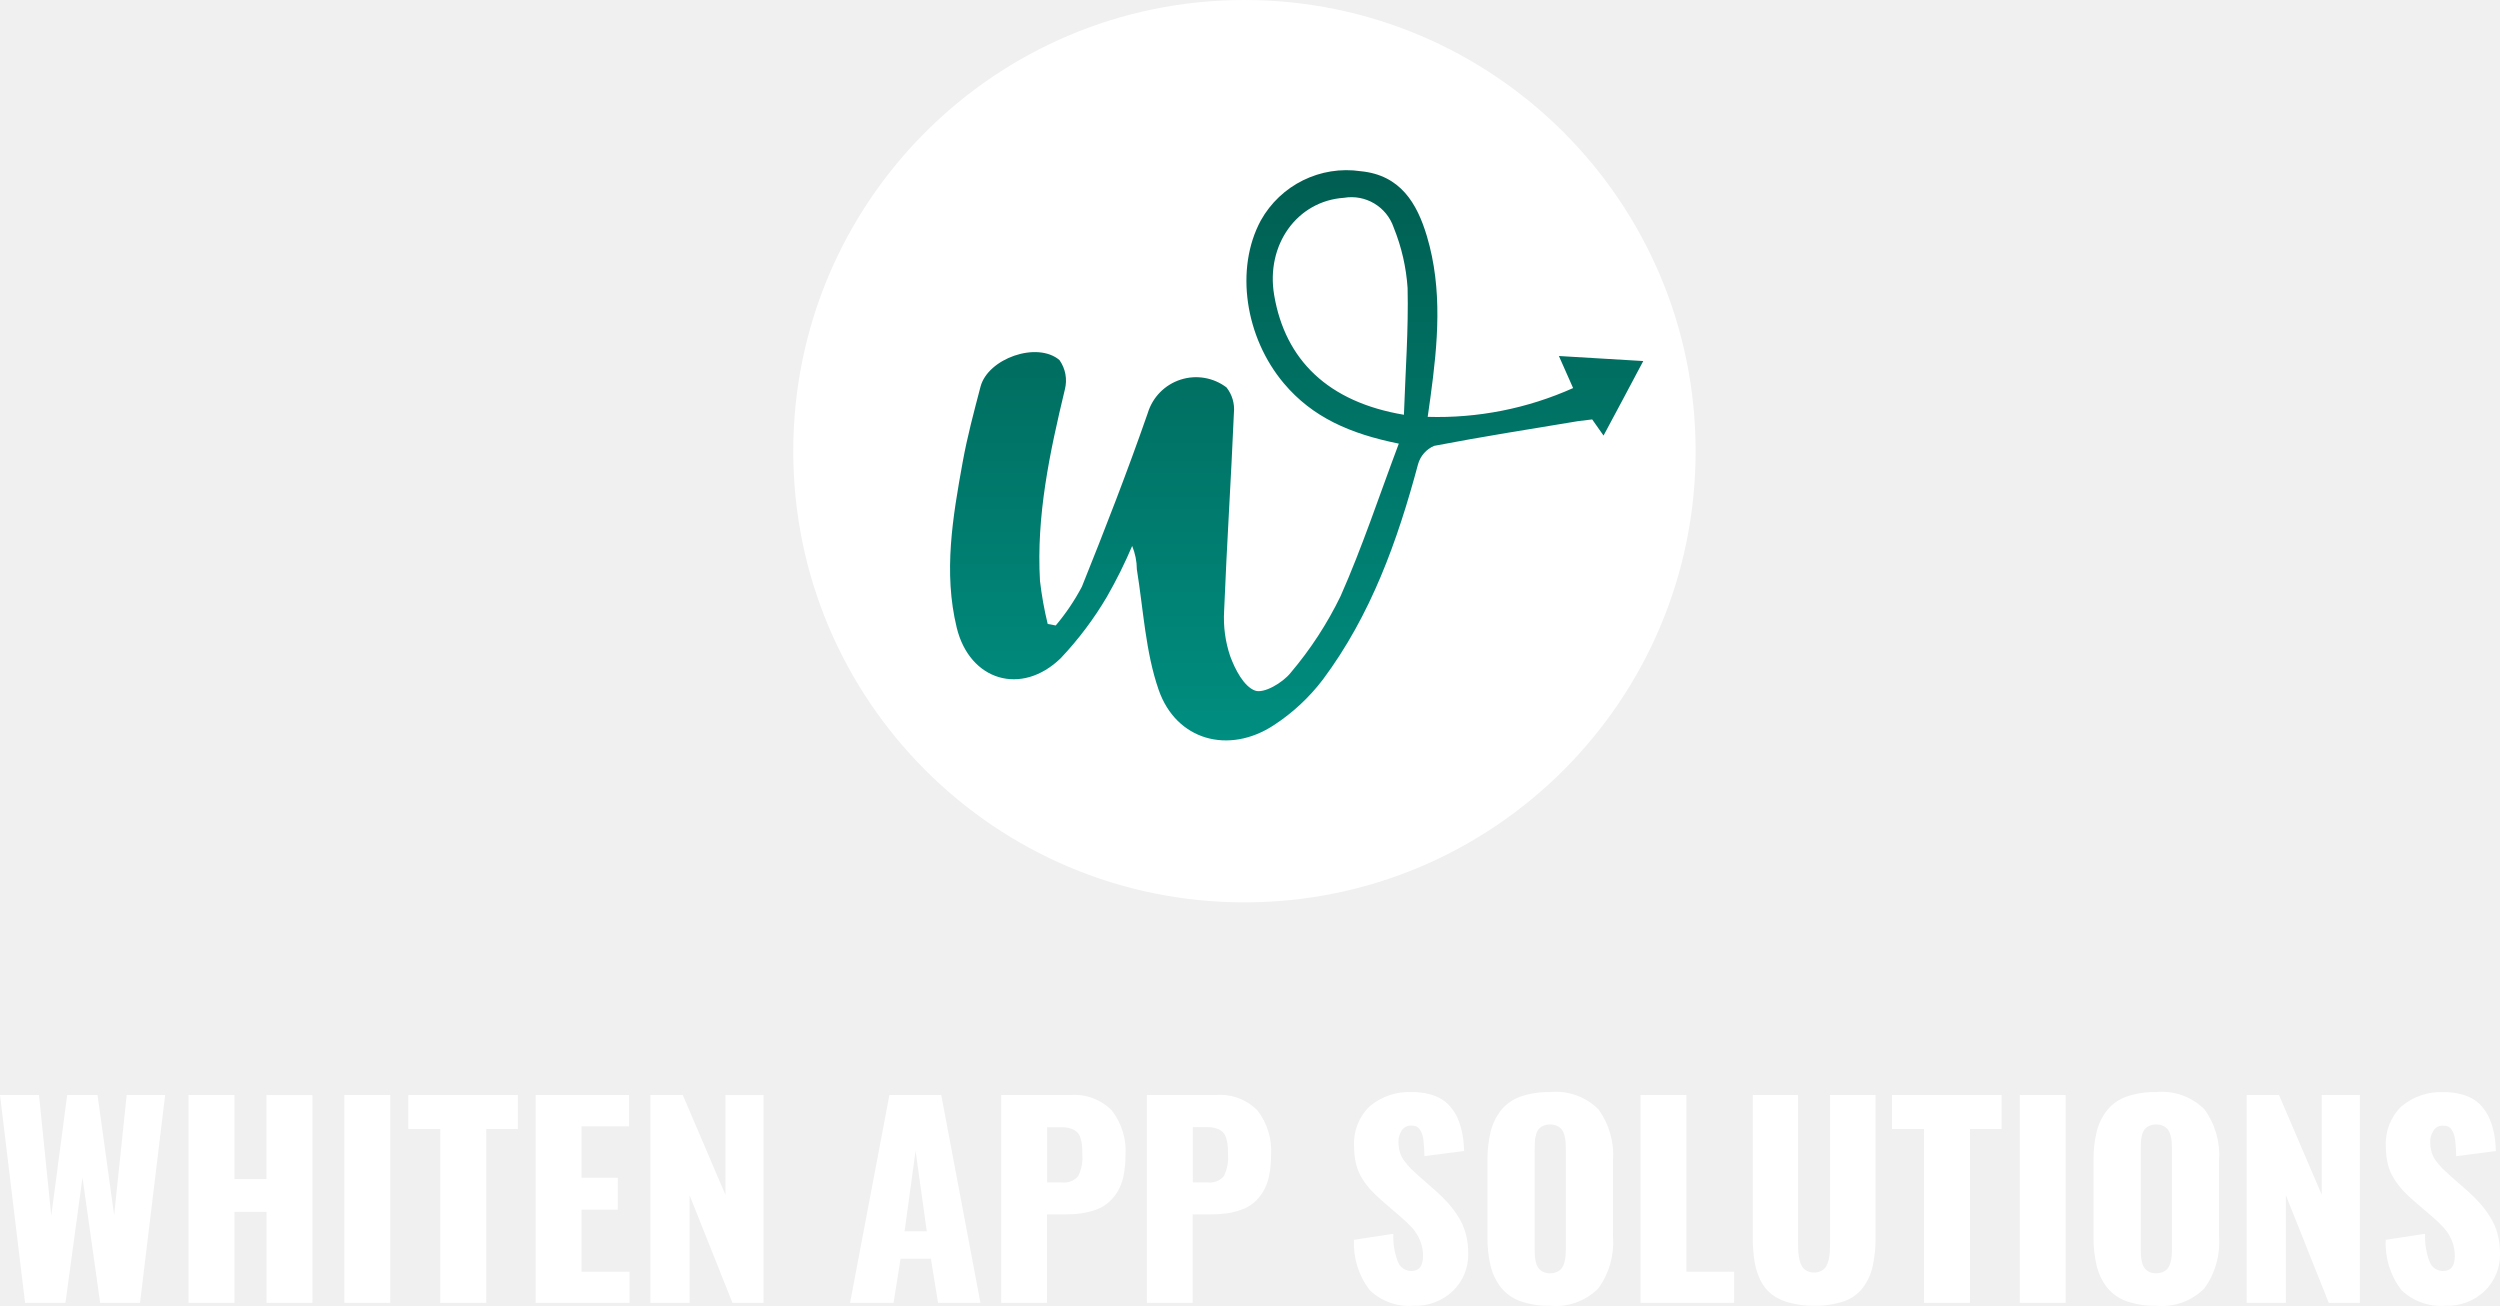
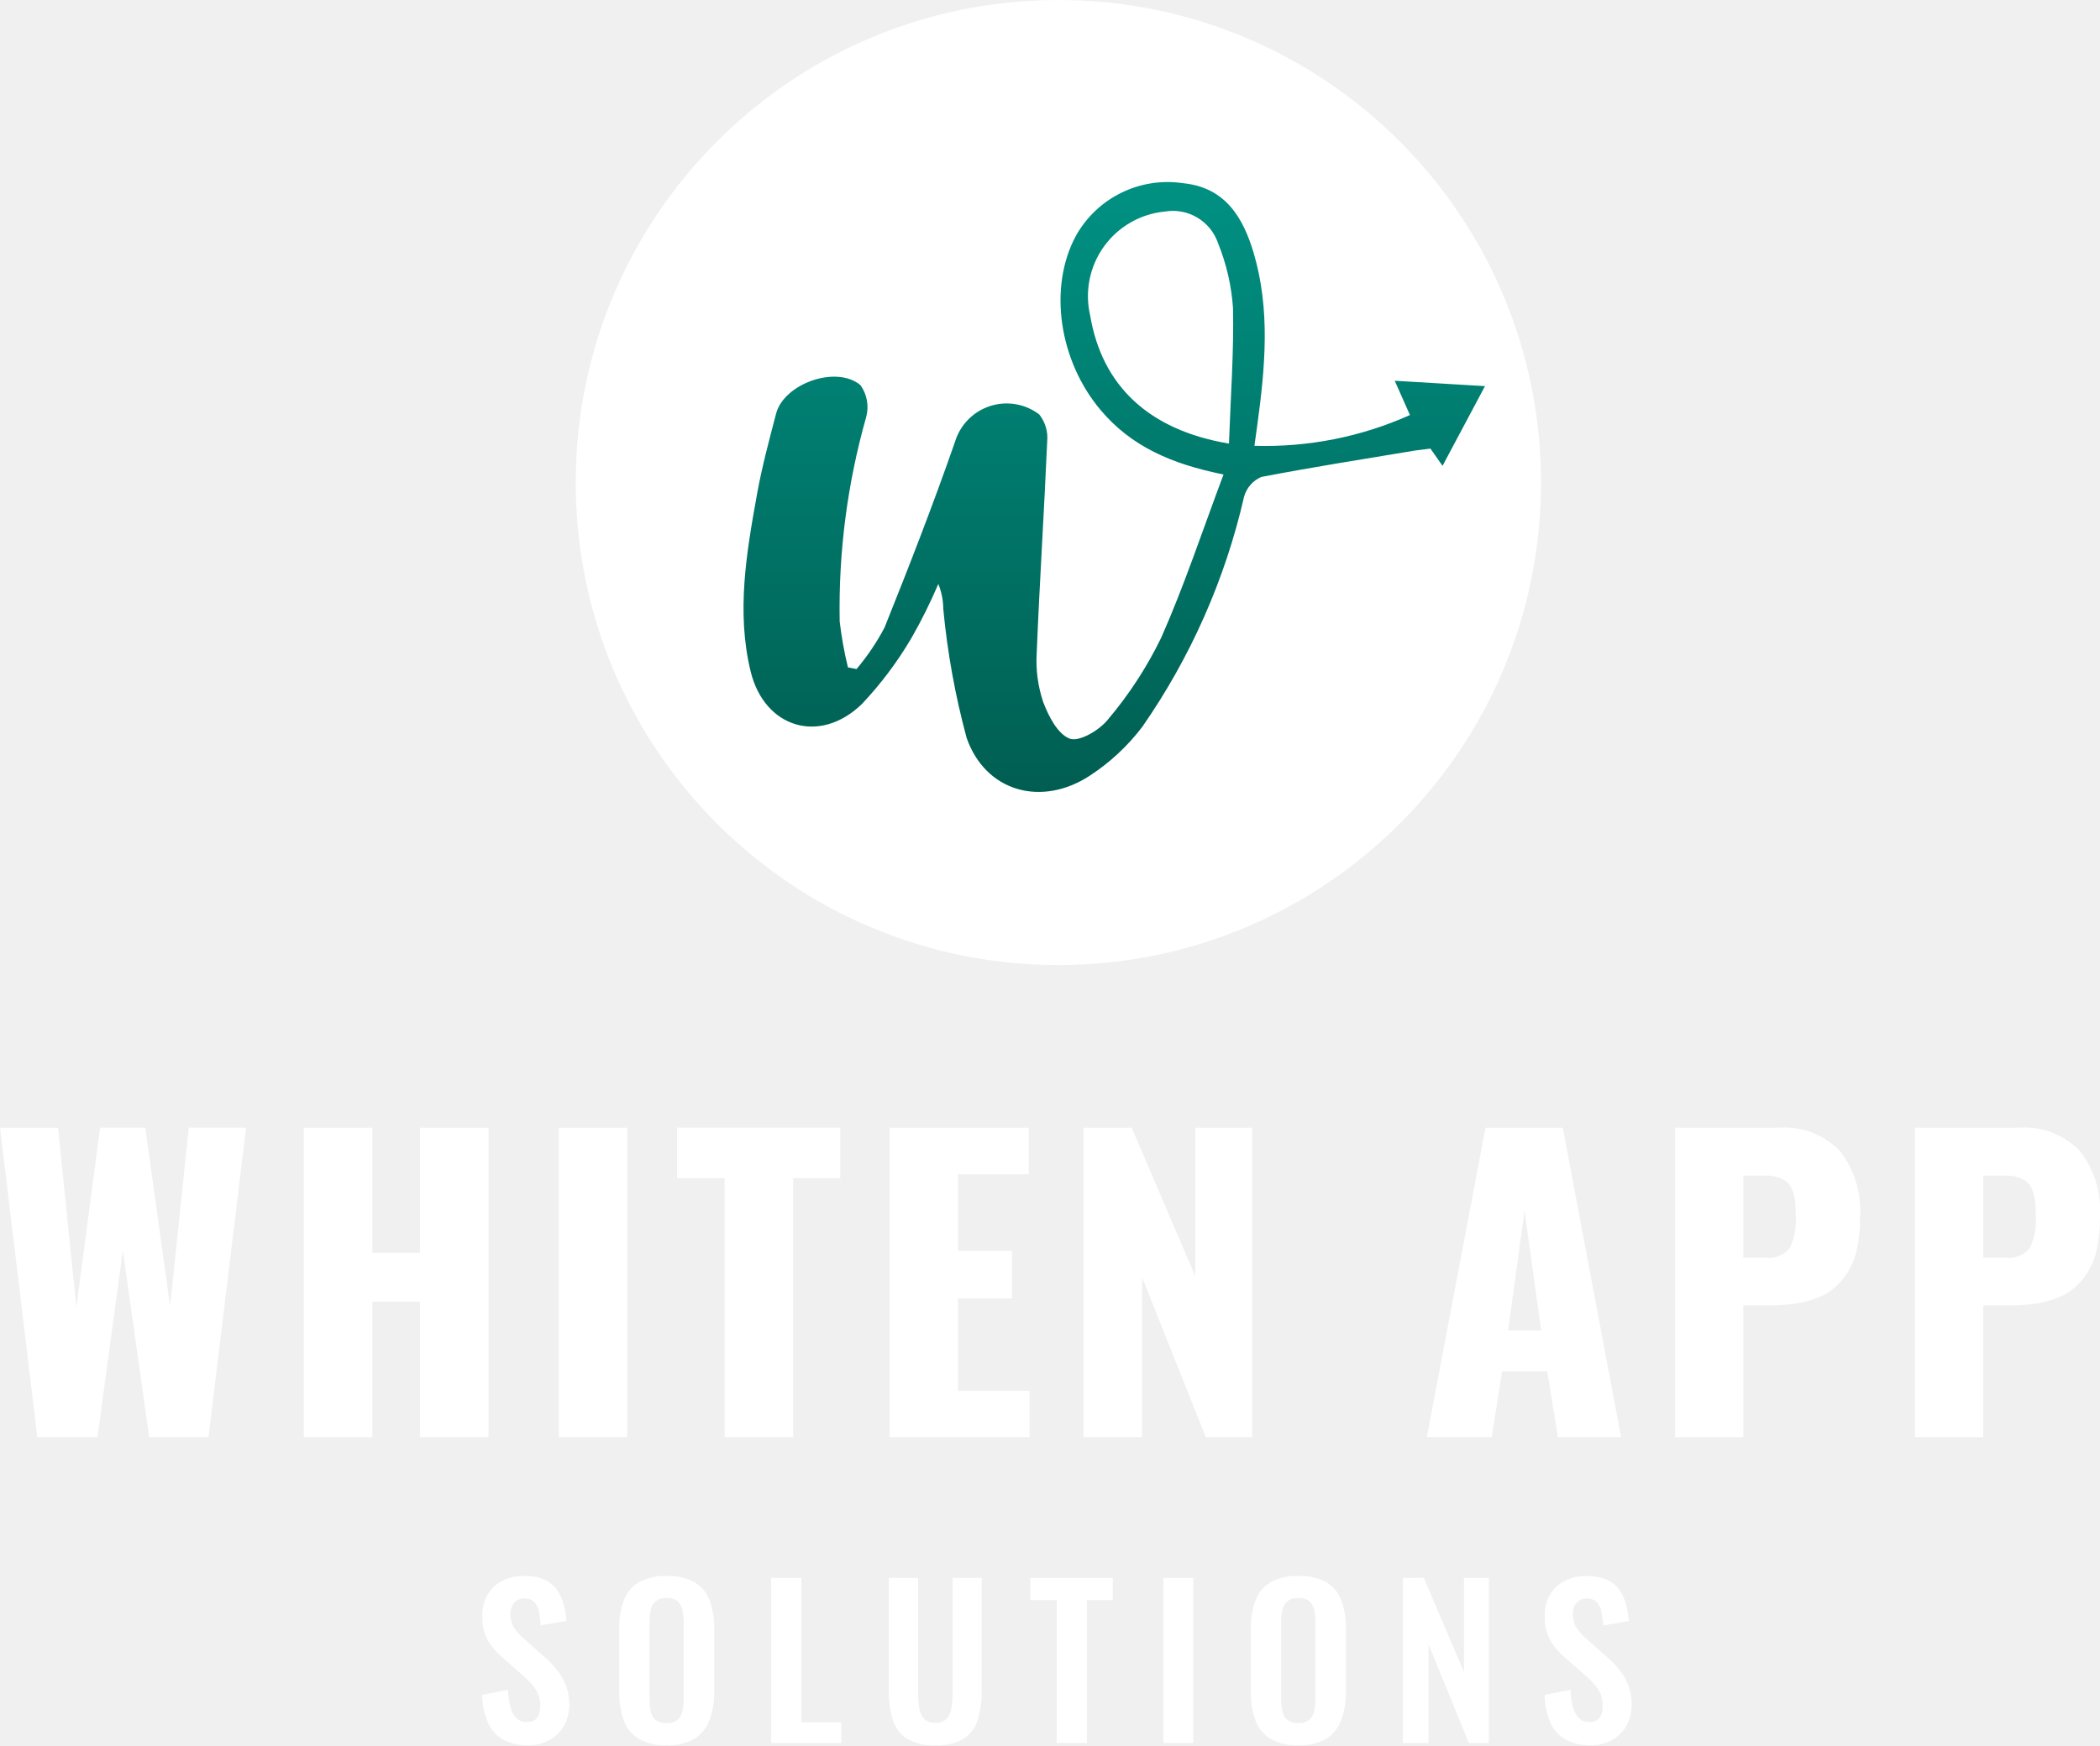
- <svg xmlns="http://www.w3.org/2000/svg" width="165.542" height="86.463" viewBox="0 0 165.542 86.463">
+ <svg xmlns="http://www.w3.org/2000/svg" width="112.626" height="93.621" viewBox="0 0 112.626 93.621">
  <defs>
    <linearGradient id="linear-gradient" x1="0.5" x2="0.5" y2="1" gradientUnits="objectBoundingBox">
-       <stop offset="0" stop-color="#005e51" />
-       <stop offset="1" stop-color="#008e80" />
+       <stop offset="0" stop-color="#009183" />
+       <stop offset="1" stop-color="#005e51" />
    </linearGradient>
  </defs>
-   <g id="Footer_logo" data-name="Footer logo" transform="translate(550.527 2419.1)">
-     <circle id="Ellipse_783" data-name="Ellipse 783" cx="29.876" cy="29.876" r="29.876" transform="translate(-498 -2419.1)" fill="#fff" />
-     <path id="Path_29006" data-name="Path 29006" d="M9624.141,7627.964l-5.586-.333c.377.849.645,1.452.941,2.123a21.931,21.931,0,0,1-9.629,1.906c.08-.567.133-.932.183-1.3.487-3.566.813-7.143-.235-10.658-.654-2.191-1.758-4.048-4.375-4.307a6.5,6.5,0,0,0-6.627,3.266c-1.721,3.193-1.039,7.734,1.531,10.782,1.885,2.236,4.364,3.336,7.61,3.99-1.311,3.487-2.421,6.864-3.856,10.1a24.17,24.17,0,0,1-3.307,5.075c-.522.656-1.768,1.392-2.354,1.179-.743-.271-1.325-1.4-1.65-2.284a7.917,7.917,0,0,1-.4-3c.176-4.373.462-8.741.648-13.113a2.332,2.332,0,0,0-.492-1.68,3.341,3.341,0,0,0-5.213,1.7c-1.348,3.873-2.834,7.7-4.363,11.5a14.423,14.423,0,0,1-1.729,2.564l-.533-.1a23.288,23.288,0,0,1-.511-2.853c-.249-4.322.645-8.5,1.646-12.669a2.349,2.349,0,0,0-.358-1.954c-1.488-1.256-4.739-.1-5.226,1.765-.432,1.652-.877,3.308-1.18,4.986-.658,3.633-1.288,7.3-.395,10.971.855,3.513,4.285,4.544,6.885,2.022a22.706,22.706,0,0,0,3.061-4.071,31.822,31.822,0,0,0,1.671-3.362,4.16,4.16,0,0,1,.31,1.547c.434,2.671.568,5.454,1.443,7.977,1.163,3.352,4.638,4.3,7.624,2.345a13,13,0,0,0,3.255-3.028c3.176-4.261,4.939-9.176,6.3-14.262a1.872,1.872,0,0,1,1.063-1.208c3.169-.607,6.358-1.111,9.543-1.638h0l.923-.112c.23.328.473.67.752,1.069C9622.4,7631.247,9623.209,7629.719,9624.141,7627.964Zm-15.848,3.558c-5-.839-7.865-3.612-8.593-7.927-.563-3.345,1.534-6.229,4.614-6.439a2.955,2.955,0,0,1,3.3,1.964,12.941,12.941,0,0,1,.922,4.009C9608.6,7625.877,9608.393,7628.633,9608.293,7631.521Z" transform="translate(-10065.856 -10023.157)" fill="url(#linear-gradient)" />
-     <path id="Path_29012" data-name="Path 29012" d="M2.133,0,.473-13.763H3.055l.813,7.994,1.054-7.994H6.931l1.1,7.952.83-7.952h2.548L9.745,0H7.105L5.935-8.3,4.806,0ZM12.958,0V-13.763H16V-8.2h2.117v-5.562h3.046V0H18.121V-6.026H16V0ZM23.275,0V-13.763h3.038V0Zm6.35,0V-11.513H27.509v-2.25h7.255v2.25H32.672V0Zm6.317,0V-13.763h6.184v2.075H38.98v3.4h2.4v2.117h-2.4v4.109H42.16V0Zm7.6,0V-13.763h2.142L48.51-7.155v-6.607h2.523V0H48.975L46.136-7.122V0ZM60.372-4.74h1.469L61.1-10.069ZM56.761,0l2.606-13.763H62.8L65.394,0H62.588l-.473-2.922H60.106L59.641,0ZM69.81-7.977h.971A1.209,1.209,0,0,0,71.872-8.4a2.764,2.764,0,0,0,.27-1.424q0-.357-.021-.6a2.265,2.265,0,0,0-.1-.49A.954.954,0,0,0,71.8-11.3a1.063,1.063,0,0,0-.4-.237,1.871,1.871,0,0,0-.623-.091H69.81ZM66.771,0V-13.763h4.59a3.46,3.46,0,0,1,2.731,1.021A4.348,4.348,0,0,1,75-9.77a6.393,6.393,0,0,1-.137,1.386,3.289,3.289,0,0,1-.4,1.038,3.06,3.06,0,0,1-.614.718,2.6,2.6,0,0,1-.813.461,4.924,4.924,0,0,1-.95.237A7.51,7.51,0,0,1,71-5.86h-1.2V0ZM79.455-7.977h.971A1.209,1.209,0,0,0,81.518-8.4a2.764,2.764,0,0,0,.27-1.424q0-.357-.021-.6a2.265,2.265,0,0,0-.1-.49.954.954,0,0,0-.224-.394,1.063,1.063,0,0,0-.4-.237,1.871,1.871,0,0,0-.623-.091h-.963ZM76.417,0V-13.763h4.59a3.46,3.46,0,0,1,2.731,1.021,4.348,4.348,0,0,1,.9,2.972,6.393,6.393,0,0,1-.137,1.386,3.289,3.289,0,0,1-.4,1.038,3.06,3.06,0,0,1-.614.718,2.6,2.6,0,0,1-.813.461,4.924,4.924,0,0,1-.95.237,7.51,7.51,0,0,1-1.075.071h-1.2V0ZM94.081.191A3.777,3.777,0,0,1,91.163-.851,5.067,5.067,0,0,1,90.13-4.175l2.606-.4a4.567,4.567,0,0,0,.311,1.88.944.944,0,0,0,.884.585q.772,0,.772-1a2.6,2.6,0,0,0-.2-1.025,2.966,2.966,0,0,0-.49-.8,8.158,8.158,0,0,0-.813-.78l-1.22-1.054a9.2,9.2,0,0,1-.73-.7,5.374,5.374,0,0,1-.569-.751,3.248,3.248,0,0,1-.411-.967,4.824,4.824,0,0,1-.133-1.17,3.411,3.411,0,0,1,1.029-2.656,4.062,4.062,0,0,1,2.822-.946,4.366,4.366,0,0,1,1.116.133,3.07,3.07,0,0,1,.847.349,2.4,2.4,0,0,1,.606.544,3.31,3.31,0,0,1,.415.656,4.119,4.119,0,0,1,.257.739,5.582,5.582,0,0,1,.141.751q.037.34.054.73l-2.631.34q-.008-.349-.021-.577t-.046-.486a1.958,1.958,0,0,0-.091-.415,1.3,1.3,0,0,0-.154-.295.53.53,0,0,0-.241-.2.831.831,0,0,0-.344-.05.7.7,0,0,0-.61.336,1.325,1.325,0,0,0-.212.735,2.474,2.474,0,0,0,.1.71,1.851,1.851,0,0,0,.332.618,5.452,5.452,0,0,0,.386.448q.149.149.5.465l1.17,1.029a10.184,10.184,0,0,1,.83.826,6.851,6.851,0,0,1,.664.9,4.03,4.03,0,0,1,.477,1.1,4.953,4.953,0,0,1,.162,1.291,3.337,3.337,0,0,1-1,2.478A3.56,3.56,0,0,1,94.081.191Zm9.031,0a5.591,5.591,0,0,1-1.955-.3,2.893,2.893,0,0,1-1.287-.9,3.777,3.777,0,0,1-.689-1.415A7.675,7.675,0,0,1,98.97-4.35V-9.43a7.663,7.663,0,0,1,.212-1.922,3.74,3.74,0,0,1,.689-1.407,2.878,2.878,0,0,1,1.287-.9,5.662,5.662,0,0,1,1.955-.3,3.985,3.985,0,0,1,3.2,1.141,5.117,5.117,0,0,1,.967,3.383v5.08a5.152,5.152,0,0,1-.967,3.391A3.969,3.969,0,0,1,103.112.191Zm-.473-2.25a1.047,1.047,0,0,0,.473.1,1.085,1.085,0,0,0,.473-.1.807.807,0,0,0,.307-.241,1.112,1.112,0,0,0,.17-.378,2.468,2.468,0,0,0,.079-.436q.017-.2.017-.486v-6.6q0-.274-.017-.477a2.383,2.383,0,0,0-.079-.432,1.065,1.065,0,0,0-.17-.369.827.827,0,0,0-.307-.237,1.085,1.085,0,0,0-.473-.1,1.058,1.058,0,0,0-.469.1.856.856,0,0,0-.3.232.975.975,0,0,0-.166.374,2.492,2.492,0,0,0-.071.427q-.012.191-.012.481v6.6q0,.291.012.486a2.491,2.491,0,0,0,.071.432,1.017,1.017,0,0,0,.166.378A.881.881,0,0,0,102.639-2.059ZM109.105,0V-13.763h3.038v11.7H115.3V0Zm11.5.191a6.151,6.151,0,0,1-1.639-.2A3.338,3.338,0,0,1,117.8-.556a2.666,2.666,0,0,1-.747-.926,4.409,4.409,0,0,1-.4-1.253,9.66,9.66,0,0,1-.116-1.6v-9.43h3v9.878q0,.324.017.552a3.19,3.19,0,0,0,.079.494,1.418,1.418,0,0,0,.17.436.836.836,0,0,0,.311.282.992.992,0,0,0,.486.112.968.968,0,0,0,.481-.112.844.844,0,0,0,.307-.282,1.418,1.418,0,0,0,.17-.436,3.187,3.187,0,0,0,.079-.5q.017-.232.017-.548v-9.878h3.013v9.43a8.4,8.4,0,0,1-.2,1.951,3.724,3.724,0,0,1-.652,1.4,2.665,2.665,0,0,1-1.253.884A5.863,5.863,0,0,1,120.6.191ZM127.874,0V-11.513h-2.117v-2.25h7.255v2.25H130.92V0Zm6.342,0V-13.763h3.038V0Zm9.031.191a5.591,5.591,0,0,1-1.955-.3,2.893,2.893,0,0,1-1.287-.9,3.777,3.777,0,0,1-.689-1.415A7.675,7.675,0,0,1,139.1-4.35V-9.43a7.663,7.663,0,0,1,.212-1.922,3.74,3.74,0,0,1,.689-1.407,2.878,2.878,0,0,1,1.287-.9,5.662,5.662,0,0,1,1.955-.3,3.985,3.985,0,0,1,3.2,1.141,5.117,5.117,0,0,1,.967,3.383v5.08a5.152,5.152,0,0,1-.967,3.391A3.969,3.969,0,0,1,143.247.191Zm-.473-2.25a1.047,1.047,0,0,0,.473.1,1.085,1.085,0,0,0,.473-.1.807.807,0,0,0,.307-.241,1.112,1.112,0,0,0,.17-.378,2.467,2.467,0,0,0,.079-.436q.017-.2.017-.486v-6.6q0-.274-.017-.477a2.382,2.382,0,0,0-.079-.432,1.065,1.065,0,0,0-.17-.369.827.827,0,0,0-.307-.237,1.085,1.085,0,0,0-.473-.1,1.058,1.058,0,0,0-.469.1.856.856,0,0,0-.3.232.975.975,0,0,0-.166.374,2.491,2.491,0,0,0-.071.427q-.012.191-.012.481v6.6q0,.291.012.486a2.49,2.49,0,0,0,.071.432,1.017,1.017,0,0,0,.166.378A.881.881,0,0,0,142.773-2.059ZM149.24,0V-13.763h2.142l2.831,6.607v-6.607h2.523V0h-2.059l-2.839-7.122V0ZM162.4.191a3.777,3.777,0,0,1-2.918-1.042,5.067,5.067,0,0,1-1.033-3.324l2.606-.4a4.567,4.567,0,0,0,.311,1.88.944.944,0,0,0,.884.585q.772,0,.772-1a2.6,2.6,0,0,0-.2-1.025,2.966,2.966,0,0,0-.49-.8,8.158,8.158,0,0,0-.813-.78L160.3-6.765a9.2,9.2,0,0,1-.73-.7,5.374,5.374,0,0,1-.569-.751,3.249,3.249,0,0,1-.411-.967,4.824,4.824,0,0,1-.133-1.17,3.411,3.411,0,0,1,1.029-2.656,4.062,4.062,0,0,1,2.822-.946,4.366,4.366,0,0,1,1.116.133,3.07,3.07,0,0,1,.847.349,2.4,2.4,0,0,1,.606.544,3.309,3.309,0,0,1,.415.656,4.119,4.119,0,0,1,.257.739,5.584,5.584,0,0,1,.141.751q.037.34.054.73l-2.631.34q-.008-.349-.021-.577t-.046-.486a1.958,1.958,0,0,0-.091-.415,1.3,1.3,0,0,0-.154-.295.53.53,0,0,0-.241-.2.831.831,0,0,0-.344-.05.7.7,0,0,0-.61.336,1.325,1.325,0,0,0-.212.735,2.474,2.474,0,0,0,.1.71,1.851,1.851,0,0,0,.332.618,5.452,5.452,0,0,0,.386.448q.149.149.5.465l1.17,1.029a10.183,10.183,0,0,1,.83.826,6.85,6.85,0,0,1,.664.9,4.03,4.03,0,0,1,.477,1.1,4.953,4.953,0,0,1,.162,1.291,3.337,3.337,0,0,1-1,2.478A3.56,3.56,0,0,1,162.4.191Z" transform="translate(-551 -2332.828)" fill="#fff" />
+   <g id="Footer_logo" data-name="Footer logo" transform="translate(888.849 2296.091)">
+     <path id="Path_29283" data-name="Path 29283" d="M2.42,4.461l-2-16.6H3.532L4.514-2.5l1.272-9.644H8.209L9.541-2.549l1-9.594h3.075L11.6,4.461H8.419L7.007-5.554,5.645,4.461Zm14.29,0v-16.6h3.675v6.71H22.94v-6.71h3.675v16.6H22.94V-2.81H20.386V4.461Zm13.679,0v-16.6h3.665v16.6Zm8.892,0V-9.43H36.728v-2.714h8.753V-9.43H42.957V4.461Zm8.852,0v-16.6h7.461v2.5H51.8v4.106h2.894V-2.98H51.8V1.977h3.836V4.461Zm10.394,0v-16.6h2.584l3.415,7.972v-7.972h3.045v16.6H65.087L61.662-4.132V4.461ZM81.3-1.257h1.773l-.891-6.43ZM76.942,4.461l3.145-16.6h4.146l3.125,16.6H83.973L83.4.936H80.978l-.561,3.525ZM93.916-5.163h1.172A1.459,1.459,0,0,0,96.4-5.669a3.335,3.335,0,0,0,.325-1.718q0-.431-.025-.721a2.732,2.732,0,0,0-.12-.591,1.15,1.15,0,0,0-.27-.476,1.282,1.282,0,0,0-.486-.285,2.257,2.257,0,0,0-.751-.11H93.916ZM90.251,4.461v-16.6h5.538a4.175,4.175,0,0,1,3.295,1.232,5.245,5.245,0,0,1,1.092,3.585,7.713,7.713,0,0,1-.165,1.672A3.968,3.968,0,0,1,99.524-4.4a3.691,3.691,0,0,1-.741.866,3.14,3.14,0,0,1-.981.556,5.941,5.941,0,0,1-1.147.285,9.061,9.061,0,0,1-1.3.085H93.916v7.07Zm16.533-9.624h1.172a1.459,1.459,0,0,0,1.317-.506,3.335,3.335,0,0,0,.325-1.718q0-.431-.025-.721a2.732,2.732,0,0,0-.12-.591,1.15,1.15,0,0,0-.27-.476,1.282,1.282,0,0,0-.486-.285,2.257,2.257,0,0,0-.751-.11h-1.162Zm-3.665,9.624v-16.6h5.538a4.175,4.175,0,0,1,3.295,1.232,5.245,5.245,0,0,1,1.092,3.585,7.713,7.713,0,0,1-.165,1.672,3.968,3.968,0,0,1-.486,1.252,3.691,3.691,0,0,1-.741.866,3.14,3.14,0,0,1-.981.556,5.941,5.941,0,0,1-1.147.285,9.061,9.061,0,0,1-1.3.085h-1.442v7.07Z" transform="translate(-889.267 -2223.46)" fill="#fff" />
+     <path id="Path_29282" data-name="Path 29282" d="M2.778,2.527a2.619,2.619,0,0,1-1.335-.312A1.964,1.964,0,0,1,.634,1.3,3.922,3.922,0,0,1,.328-.175L1.717-.448A4.294,4.294,0,0,0,1.843.46a1.314,1.314,0,0,0,.317.607.762.762,0,0,0,.563.213.632.632,0,0,0,.558-.235,1.018,1.018,0,0,0,.164-.6A1.612,1.612,0,0,0,3.183-.5a4.1,4.1,0,0,0-.7-.744L1.367-2.231a3.353,3.353,0,0,1-.749-.9A2.487,2.487,0,0,1,.339-4.364,2.1,2.1,0,0,1,.952-5.983a2.363,2.363,0,0,1,1.674-.569,2.484,2.484,0,0,1,1.039.191,1.652,1.652,0,0,1,.662.531,2.393,2.393,0,0,1,.366.771,4.551,4.551,0,0,1,.153.913L3.467-3.9a4.7,4.7,0,0,0-.093-.744,1.034,1.034,0,0,0-.252-.514.707.707,0,0,0-.531-.186.671.671,0,0,0-.552.235.9.9,0,0,0-.191.585,1.344,1.344,0,0,0,.186.738,2.891,2.891,0,0,0,.536.6l1.1.974a4.577,4.577,0,0,1,.935,1.077A2.75,2.75,0,0,1,5,.35,2.245,2.245,0,0,1,4.72,1.477a2,2,0,0,1-.777.771A2.344,2.344,0,0,1,2.778,2.527Zm7.438,0a2.8,2.8,0,0,1-1.5-.35,1.935,1.935,0,0,1-.8-1.006A4.514,4.514,0,0,1,7.679-.382V-3.7A4.374,4.374,0,0,1,7.92-5.234a1.885,1.885,0,0,1,.8-.979,2.869,2.869,0,0,1,1.5-.339,2.888,2.888,0,0,1,1.515.339,1.92,1.92,0,0,1,.8.979A4.286,4.286,0,0,1,12.776-3.7V-.372a4.341,4.341,0,0,1-.246,1.537,2,2,0,0,1-.8,1.006A2.78,2.78,0,0,1,10.217,2.527Zm0-1.192a.863.863,0,0,0,.6-.175A.881.881,0,0,0,11.07.679a3.185,3.185,0,0,0,.066-.667v-4.08a3.088,3.088,0,0,0-.066-.667.845.845,0,0,0-.257-.465.882.882,0,0,0-.6-.17.866.866,0,0,0-.58.17.83.83,0,0,0-.263.465,3.088,3.088,0,0,0-.066.667V.011a3.465,3.465,0,0,0,.06.667.837.837,0,0,0,.257.481A.866.866,0,0,0,10.217,1.335Zm5.612,1.072v-8.86h1.619V1.291h2.144V2.407Zm8.806.12A2.765,2.765,0,0,1,23.1,2.166a1.846,1.846,0,0,1-.755-1.028,5.406,5.406,0,0,1-.208-1.6V-6.454h1.575v6.18a5.3,5.3,0,0,0,.055.782,1.1,1.1,0,0,0,.257.591.777.777,0,0,0,.607.224.771.771,0,0,0,.618-.224A1.186,1.186,0,0,0,25.5.509a4.83,4.83,0,0,0,.06-.782v-6.18h1.564V-.459a5.406,5.406,0,0,1-.208,1.6,1.854,1.854,0,0,1-.749,1.028A2.76,2.76,0,0,1,24.634,2.527Zm6.509-.12V-5.261H29.732V-6.454h4.419v1.192H32.762V2.407Zm5.721,0v-8.86h1.6v8.86Zm7.231.12a2.8,2.8,0,0,1-1.5-.35,1.935,1.935,0,0,1-.8-1.006,4.514,4.514,0,0,1-.241-1.553V-3.7A4.374,4.374,0,0,1,41.8-5.234a1.885,1.885,0,0,1,.8-.979,2.869,2.869,0,0,1,1.5-.339,2.888,2.888,0,0,1,1.515.339,1.92,1.92,0,0,1,.8.979A4.286,4.286,0,0,1,46.654-3.7V-.372a4.341,4.341,0,0,1-.246,1.537,2,2,0,0,1-.8,1.006A2.78,2.78,0,0,1,44.094,2.527Zm0-1.192a.863.863,0,0,0,.6-.175.881.881,0,0,0,.257-.481,3.185,3.185,0,0,0,.066-.667v-4.08a3.088,3.088,0,0,0-.066-.667A.845.845,0,0,0,44.69-5.2a.882.882,0,0,0-.6-.17.866.866,0,0,0-.58.17.83.83,0,0,0-.263.465,3.088,3.088,0,0,0-.066.667V.011a3.465,3.465,0,0,0,.06.667.837.837,0,0,0,.257.481A.866.866,0,0,0,44.094,1.335Zm5.612,1.072v-8.86h1.127L52.988-1.4V-6.454h1.335v8.86H53.25L51.084-2.887V2.407Zm10.053.12a2.619,2.619,0,0,1-1.335-.312,1.964,1.964,0,0,1-.809-.913,3.922,3.922,0,0,1-.306-1.477L58.7-.448a4.293,4.293,0,0,0,.126.908,1.314,1.314,0,0,0,.317.607.762.762,0,0,0,.563.213.632.632,0,0,0,.558-.235,1.018,1.018,0,0,0,.164-.6A1.612,1.612,0,0,0,60.163-.5a4.1,4.1,0,0,0-.7-.744l-1.116-.984a3.353,3.353,0,0,1-.749-.9,2.487,2.487,0,0,1-.279-1.231,2.1,2.1,0,0,1,.613-1.619,2.363,2.363,0,0,1,1.674-.569,2.484,2.484,0,0,1,1.039.191,1.652,1.652,0,0,1,.662.531,2.393,2.393,0,0,1,.366.771,4.551,4.551,0,0,1,.153.913L60.448-3.9a4.7,4.7,0,0,0-.093-.744,1.034,1.034,0,0,0-.252-.514.707.707,0,0,0-.531-.186.671.671,0,0,0-.552.235.9.9,0,0,0-.191.585,1.344,1.344,0,0,0,.186.738,2.891,2.891,0,0,0,.536.6l1.1.974a4.577,4.577,0,0,1,.935,1.077A2.75,2.75,0,0,1,61.979.35,2.245,2.245,0,0,1,61.7,1.477a2,2,0,0,1-.777.771A2.344,2.344,0,0,1,59.759,2.527Z" transform="translate(-863.32 -2204.997)" fill="#fff" />
+     <circle id="Ellipse_783" data-name="Ellipse 783" cx="25.884" cy="25.884" r="25.884" transform="translate(-857.971 -2296.091)" fill="#fff" />
+     <path id="Path_29006" data-name="Path 29006" d="M9618.01,7626.28l-4.84-.288c.327.736.56,1.258.815,1.839a18.991,18.991,0,0,1-8.341,1.65c.067-.49.112-.806.156-1.124.422-3.09.705-6.188-.2-9.233-.568-1.9-1.523-3.508-3.79-3.731a5.628,5.628,0,0,0-5.743,2.83c-1.49,2.766-.9,6.7,1.328,9.34,1.632,1.938,3.78,2.891,6.593,3.457-1.135,3.021-2.1,5.947-3.341,8.75a20.97,20.97,0,0,1-2.864,4.4c-.453.568-1.533,1.206-2.041,1.021-.644-.234-1.147-1.215-1.43-1.978a6.9,6.9,0,0,1-.345-2.6c.153-3.788.4-7.573.563-11.361a2.016,2.016,0,0,0-.428-1.456,2.893,2.893,0,0,0-4.516,1.47c-1.168,3.355-2.456,6.671-3.78,9.967a12.488,12.488,0,0,1-1.5,2.222l-.462-.086a20.329,20.329,0,0,1-.443-2.471,37.608,37.608,0,0,1,1.427-10.977,2.033,2.033,0,0,0-.312-1.693c-1.289-1.087-4.105-.086-4.526,1.53-.374,1.43-.761,2.865-1.022,4.318-.569,3.148-1.115,6.323-.343,9.506.741,3.043,3.714,3.937,5.965,1.752a19.623,19.623,0,0,0,2.652-3.528,27.6,27.6,0,0,0,1.449-2.913,3.6,3.6,0,0,1,.266,1.34,41.418,41.418,0,0,0,1.251,6.911c1.009,2.9,4.019,3.728,6.607,2.032a11.253,11.253,0,0,0,2.818-2.623,35.56,35.56,0,0,0,5.46-12.356,1.631,1.631,0,0,1,.923-1.046c2.745-.525,5.508-.963,8.268-1.42v0l.8-.1c.2.283.408.581.649.925C9616.5,7629.125,9617.2,7627.8,9618.01,7626.28Zm-13.73,3.083c-4.332-.728-6.814-3.13-7.444-6.867a4.559,4.559,0,0,1,4-5.58,2.561,2.561,0,0,1,2.859,1.7,11.25,11.25,0,0,1,.8,3.474C9604.547,7624.473,9604.366,7626.86,9604.279,7629.363Z" transform="translate(-10427.217 -9901.658)" fill="url(#linear-gradient)" />
  </g>
</svg>
